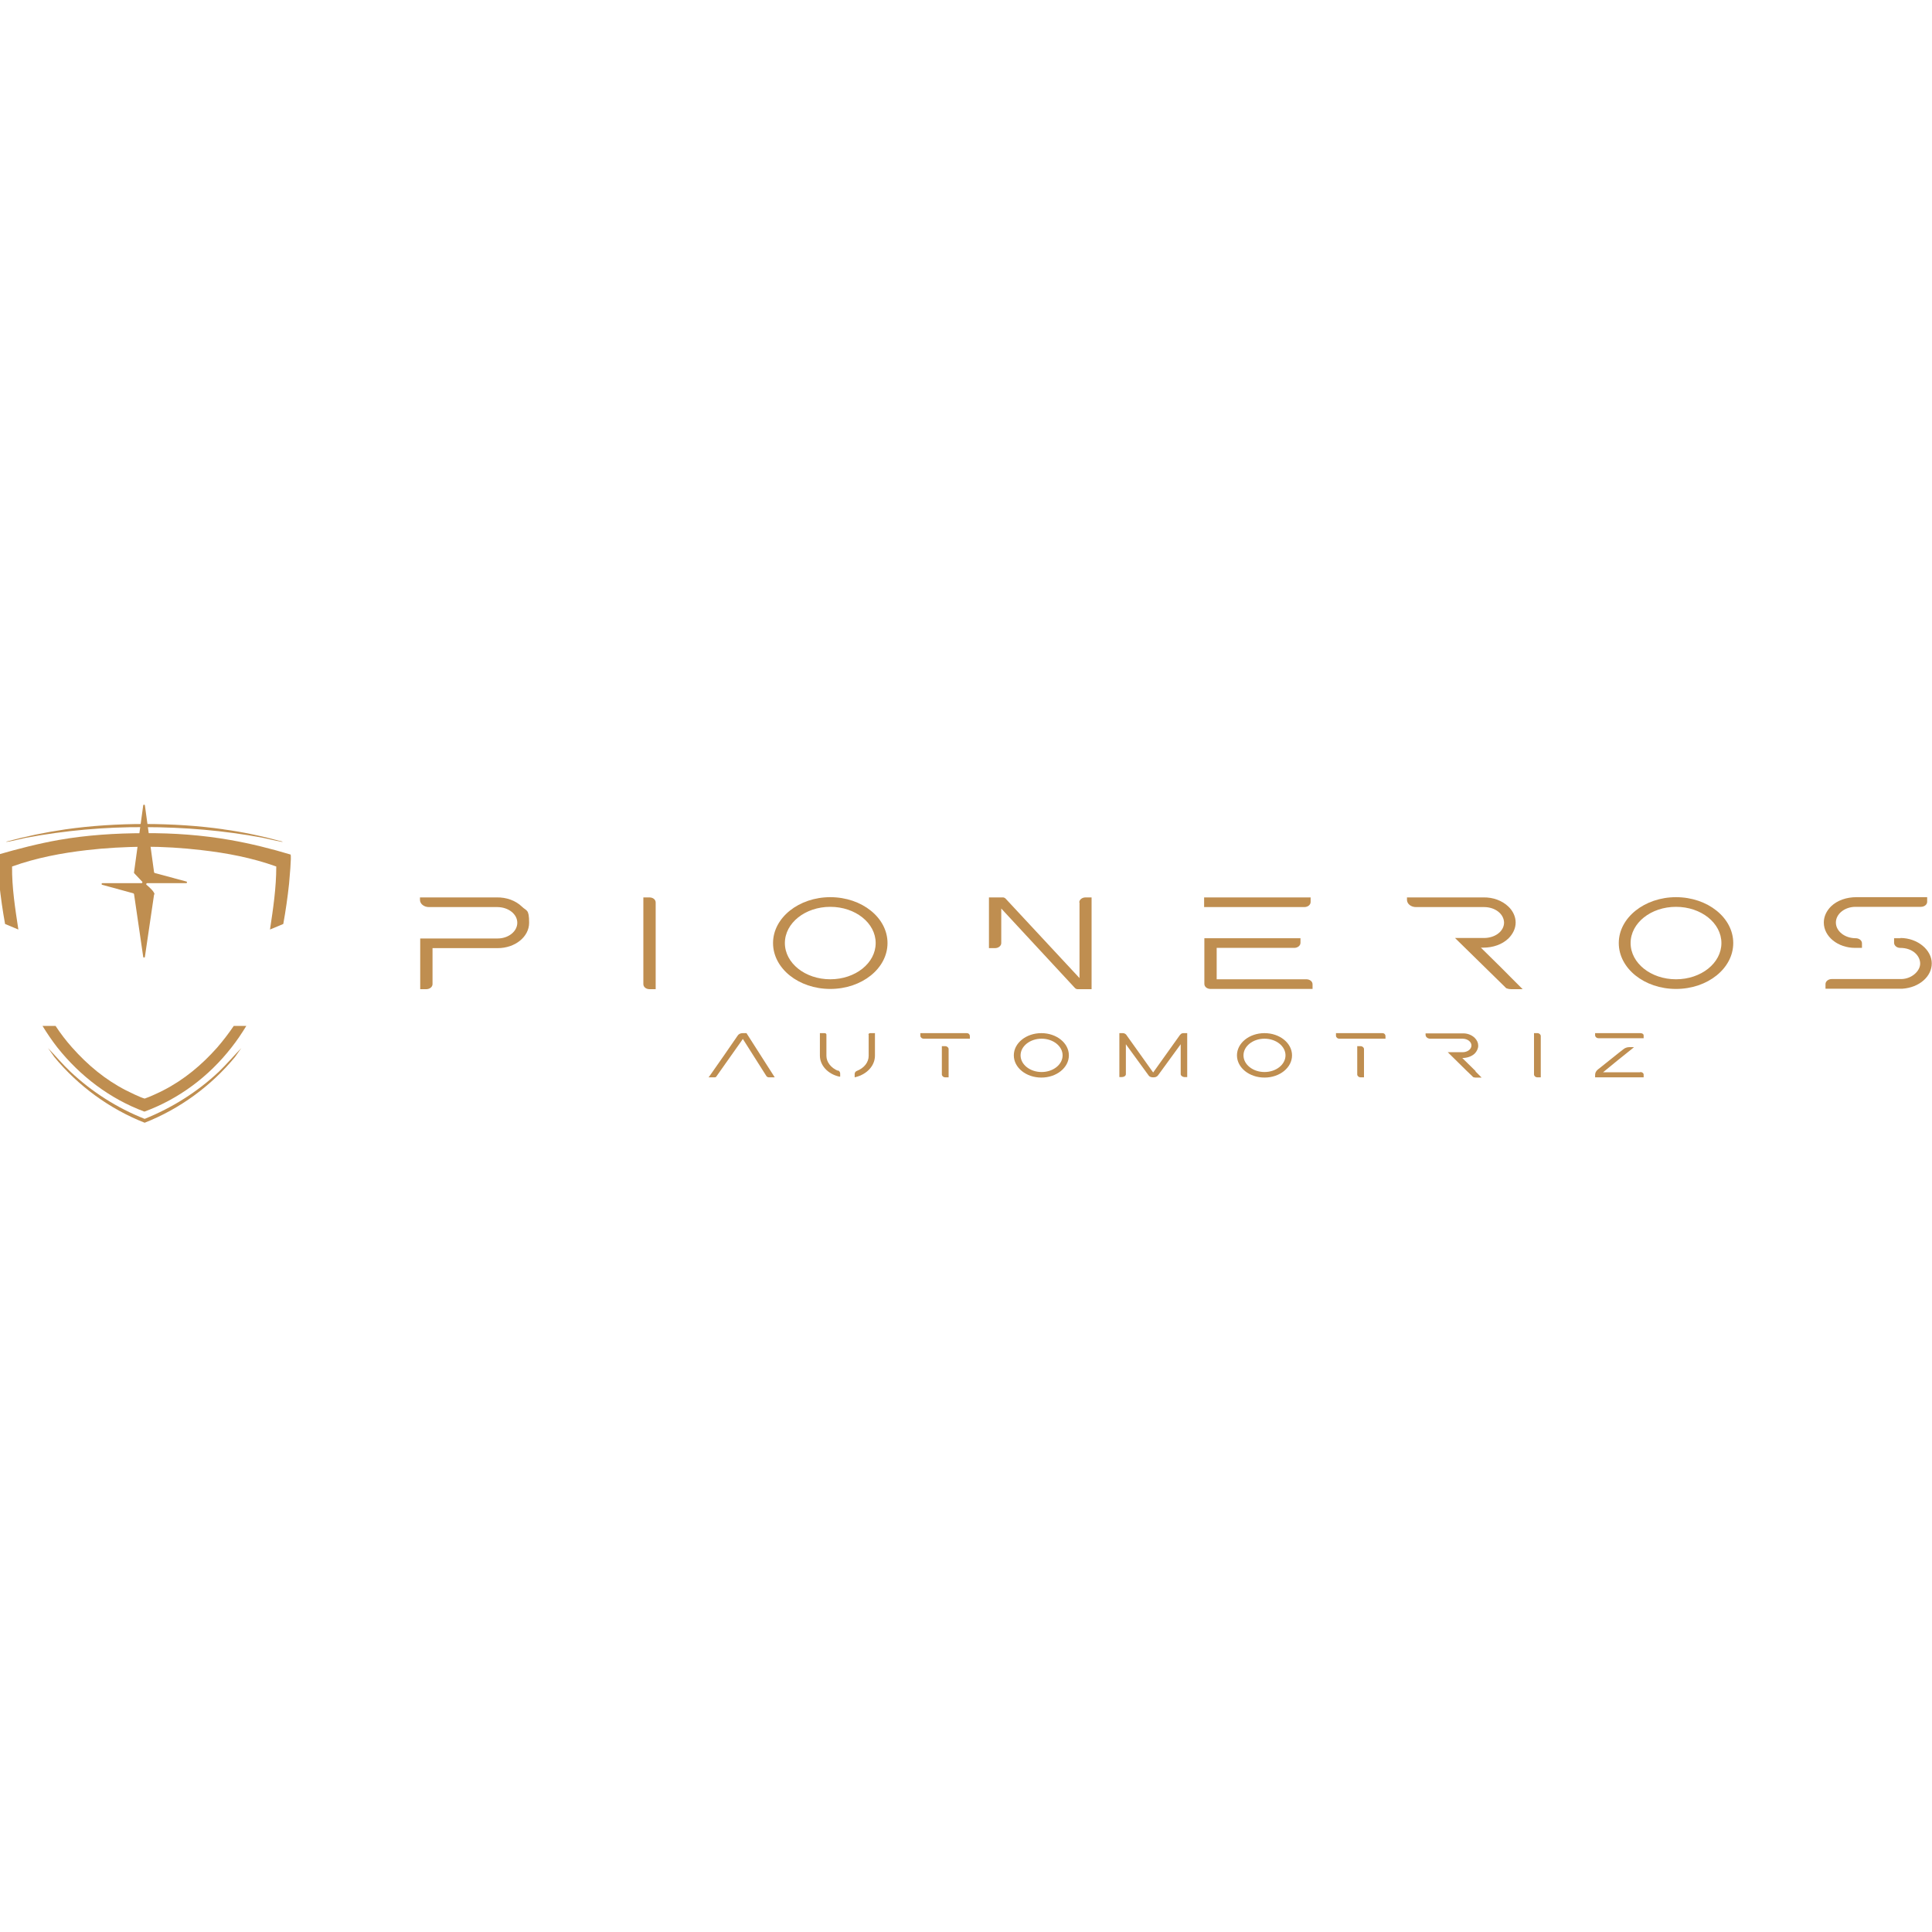
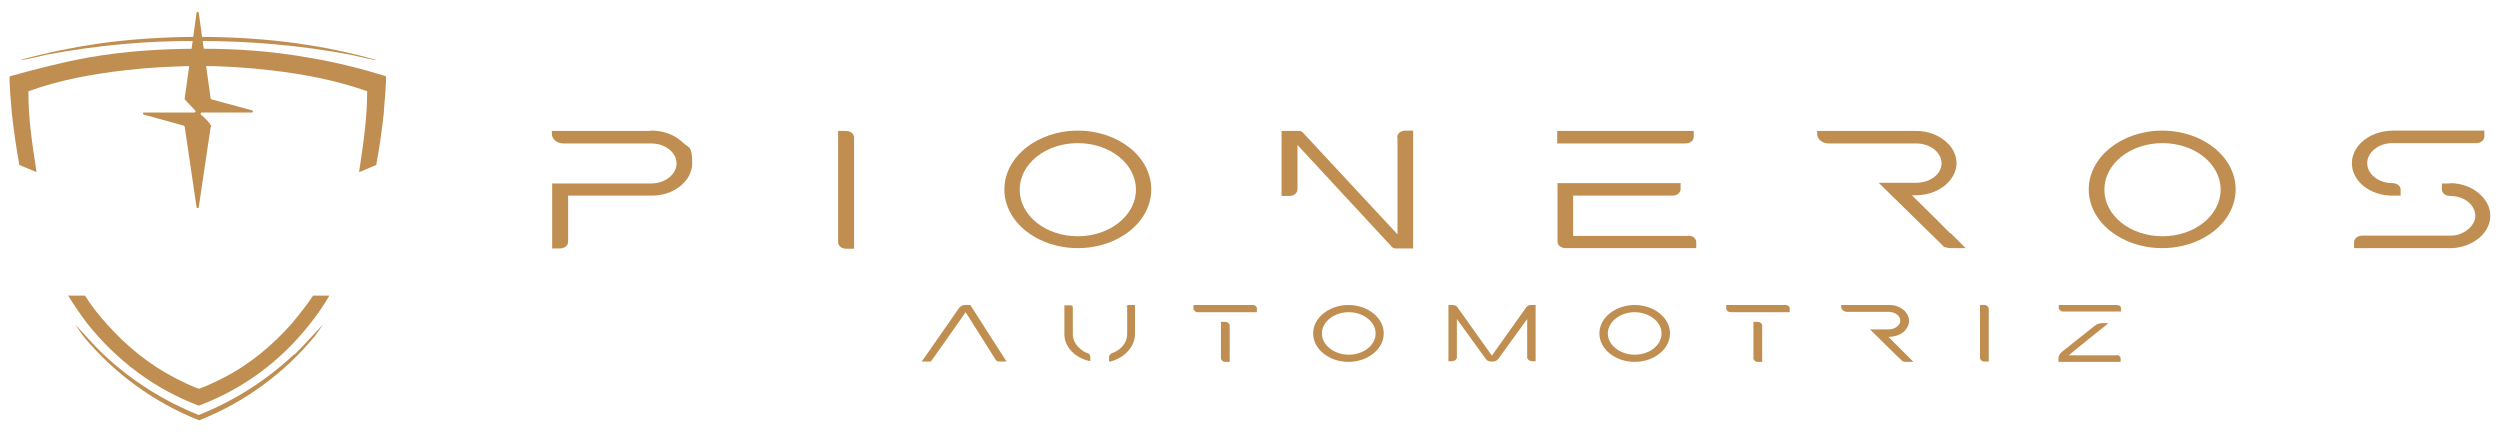
- <svg xmlns="http://www.w3.org/2000/svg" id="Capa_1" version="1.1" viewBox="0 0 800 800">
+ <svg xmlns="http://www.w3.org/2000/svg" id="Capa_1" version="1.1" viewBox="0 0 800 138.3">
  <defs>
    <style>
      .st0 {
        fill: #bf8e50;
      }
    </style>
  </defs>
  <g>
-     <path class="st0" d="M307.5,427.8c-.9,0-1.7.4-2.1,1.1,0,.1-11.5,16.6-11.6,16.7l-.4.5h2.6c.2,0,.5-.1.6-.3,0-.1,7.4-10.4,10.1-14.3l.9-1.3,9.7,15.3c.2.4.7.6,1.1.6h2.4l-11.7-18.3h-1.7Z" />
-     <path class="st0" d="M359.7,428.4v8.8c0,2.6-1.8,5-4.8,6.2-.6.2-1,.7-1,1.3v1.4s.4-.1.4-.1c4.8-1.2,8-4.8,8-8.9v-9.3h-2c-.4,0-.7.3-.7.6Z" />
-     <path class="st0" d="M347,443.4c-2.9-1.2-4.8-3.6-4.8-6.2v-8.8c0-.3-.3-.6-.7-.6h-2v.3c0,5.5,0,8.4,0,8.8h0s0,0,0,0h0s0,0,0,0c0,0,0,.1,0,.2,0,4,3.2,7.6,8,8.7h.4c0,.1,0-1.3,0-1.3,0-.6-.4-1.1-1-1.3Z" />
-     <path class="st0" d="M391.4,433.2h-1.4v11.7c0,.6.6,1.2,1.4,1.2h1.4v-11.7c0-.6-.6-1.2-1.4-1.2Z" />
-     <path class="st0" d="M400.2,427.8h-19.1v1.1c0,.6.6,1.2,1.4,1.2h19.1v-1.1c0-.3-.1-.5-.3-.8-.3-.3-.6-.4-1.1-.4Z" />
-     <path class="st0" d="M431.2,427.8c-6.3,0-11.4,4.1-11.4,9.2s5.1,9.2,11.4,9.2,11.4-4.1,11.4-9.2-5.1-9.2-11.4-9.2ZM440,437c0,3.8-3.9,6.9-8.7,6.9s-8.7-3.1-8.7-6.9,3.9-6.9,8.7-6.9,8.7,3.1,8.7,6.9Z" />
-     <path class="st0" d="M488.7,428.4l-11.2,15.7-11.2-15.7c-.3-.3-.8-.6-1.3-.6h-1.5v18.2h1c.9,0,1.7-.5,1.7-1.2v-12.4l9.4,12.9c.3.5,1,.8,1.8.8h.3c.8,0,1.4-.3,1.8-.8l9.4-12.9v12.4c0,.6.8,1.2,1.7,1.2h1v-18.2s-1.5,0-1.5,0c-.6,0-1.1.2-1.3.6Z" />
-     <path class="st0" d="M523.6,427.8c-6.3,0-11.4,4.1-11.4,9.2s5.1,9.2,11.4,9.2,11.4-4.1,11.4-9.2-5.1-9.2-11.4-9.2ZM532.3,437c0,3.8-3.9,6.9-8.7,6.9s-8.7-3.1-8.7-6.9,3.9-6.9,8.7-6.9,8.7,3.1,8.7,6.9Z" />
-     <path class="st0" d="M572.3,427.8h-19.1v1.1c0,.6.6,1.2,1.4,1.2h19.1v-1.1c0-.3-.1-.5-.3-.8-.3-.3-.6-.4-1.1-.4Z" />
-     <path class="st0" d="M563.4,433.2h-1.4v11.7c0,.6.6,1.2,1.4,1.2h1.4v-11.7c0-.6-.6-1.2-1.4-1.2Z" />
-     <path class="st0" d="M611.1,443.6c-1-1-2.3-2.3-5.6-5.5,0,0,0,0,0,0,1.9,0,3.8-.6,5.1-1.8.9-.9,1.5-2.1,1.5-3.3,0-1.2-.5-2.3-1.5-3.3-1.3-1.2-3.1-1.9-5.1-1.8h-15.2v.6c0,.9.9,1.6,1.9,1.6,9.3,0,12.2,0,13,0,.1,0,.3,0,.4,0h0c2.1,0,3.7,1.3,3.7,2.8,0,1.6-1.7,2.8-3.7,2.8h0c0,0-.2,0-.4,0-.5,0-1.8,0-4.9,0h-.8s.6.6.6.6c6.8,6.7,8.8,8.7,9.4,9.2h0s.5.5.5.5h0s0,0,0,0c.3.1.6.2.9.2h2.6l-.6-.6c-.9-.9-1.4-1.4-2-2Z" />
-     <path class="st0" d="M636.6,427.8h-1.4v17.1c0,.6.6,1.2,1.4,1.2h1.4v-17.1c0-.6-.6-1.2-1.4-1.2Z" />
-     <path class="st0" d="M679.2,427.8h-18.7v.9c0,.6.6,1.2,1.4,1.2h18.7v-1.1c0-.6-.5-1-1.4-1Z" />
-     <path class="st0" d="M679.2,444h-15.4c3.2-2.7,9.1-7.4,12.1-9.8l.7-.6h-1.9c-.9,0-1.8.3-2.4.8,0,0-.6.4-10.7,8.5-.7.6-1.1,1.3-1.1,2.2v1h20.1v-1.1c0-.7-.7-1.1-1.4-1.1Z" />
+     <path class="st0" d="M308.9,97.6c-.9,0-1.7.4-2.1,1.1,0,0-11.4,16.4-11.5,16.5l-.4.5h2.6c.2,0,.5,0,.6-.3,0,0,7.3-10.3,10-14.2l.9-1.3,9.6,15.2c.2.4.7.6,1.1.6h2.4l-11.6-18.1h-1.7.1Z" />
+     <path class="st0" d="M360.7,98.2v8.7c0,2.6-1.8,5-4.8,6.1-.6.2-1,.7-1,1.3v1.4h.4c4.8-1.3,7.9-4.9,7.9-8.9v-9.2h-2c-.4,0-.7.3-.7.6h.2Z" />
+     <path class="st0" d="M348.1,113.1c-2.9-1.2-4.8-3.6-4.8-6.1v-8.7c0-.3-.3-.6-.7-.6h-2v9h0v.2c0,4,3.2,7.5,7.9,8.6h.4v-1.3c0-.6-.4-1.1-1-1.3v.2h.2Z" />
+     <path class="st0" d="M392.1,103h-1.4v11.6c0,.6.6,1.2,1.4,1.2h1.4v-11.6c0-.6-.6-1.2-1.4-1.2Z" />
+     <path class="st0" d="M400.8,97.6h-18.9v1.1c0,.6.6,1.2,1.4,1.2h18.9v-1.1c0-.3,0-.5-.3-.8s-.6-.4-1.1-.4h0Z" />
+     <path class="st0" d="M431.5,97.6c-6.2,0-11.3,4.1-11.3,9.1s5.1,9.1,11.3,9.1,11.3-4.1,11.3-9.1-5.1-9.1-11.3-9.1ZM440.2,106.7c0,3.8-3.9,6.8-8.6,6.8s-8.6-3.1-8.6-6.8,3.9-6.8,8.6-6.8,8.6,3.1,8.6,6.8Z" />
+     <path class="st0" d="M488.5,98.2l-11.1,15.6-11.1-15.6c-.3-.3-.8-.6-1.3-.6h-1.5v18h1c.9,0,1.7-.5,1.7-1.2v-12.3l9.3,12.8c.3.5,1,.8,1.8.8h.3c.8,0,1.4-.3,1.8-.8l9.3-12.8v12.3c0,.6.8,1.2,1.7,1.2h1v-18h-1.5c-.6,0-1.1.2-1.3.6h0Z" />
+     <path class="st0" d="M523.1,97.6c-6.2,0-11.3,4.1-11.3,9.1s5.1,9.1,11.3,9.1,11.3-4.1,11.3-9.1-5.1-9.1-11.3-9.1ZM531.7,106.7c0,3.8-3.9,6.8-8.6,6.8s-8.6-3.1-8.6-6.8,3.9-6.8,8.6-6.8,8.6,3.1,8.6,6.8Z" />
+     <path class="st0" d="M571.3,97.6h-18.9v1.1c0,.6.6,1.2,1.4,1.2h18.9v-1.1c0-.3,0-.5-.3-.8s-.6-.4-1.1-.4h0Z" />
+     <path class="st0" d="M562.5,103h-1.4v11.6c0,.6.6,1.2,1.4,1.2h1.4v-11.6c0-.6-.6-1.2-1.4-1.2Z" />
+     <path class="st0" d="M609.8,113.3c-1-1-2.3-2.3-5.5-5.5h0c1.9,0,3.8-.6,5.1-1.8.9-.9,1.5-2.1,1.5-3.3s-.5-2.3-1.5-3.3c-1.3-1.2-3.1-1.9-5.1-1.8h-15.1v.6c0,.9.9,1.6,1.9,1.6h13.3c2.1,0,3.7,1.3,3.7,2.8s-1.7,2.8-3.7,2.8h-6l.6.6c6.7,6.6,8.7,8.6,9.3,9.1h0l.5.5h0c.3,0,.6.2.9.2h2.6l-.6-.6c-.9-.9-1.4-1.4-2-2h.2-.1Z" />
+     <path class="st0" d="M635,97.6h-1.4v16.9c0,.6.6,1.2,1.4,1.2h1.4v-16.9c0-.6-.6-1.2-1.4-1.2Z" />
+     <path class="st0" d="M677.3,97.6h-18.5v.9c0,.6.6,1.2,1.4,1.2h18.5v-1.1c0-.6-.5-1-1.4-1Z" />
+     <path class="st0" d="M677.3,113.7h-15.3c3.2-2.7,9-7.3,12-9.7l.7-.6h-1.9c-.9,0-1.8.3-2.4.8,0,0-.6.4-10.6,8.4-.7.6-1.1,1.3-1.1,2.2v1h19.9v-1.1c0-.7-.7-1.1-1.4-1.1h0Z" />
  </g>
  <g>
-     <path class="st0" d="M205.6,371.6s-.7,0-12.5,0h-19.2v1c0,1.7,1.7,3,3.7,3,19.6,0,25.6,0,27.5,0,.4,0,.6,0,.8,0h0c4.6,0,8.3,2.9,8.3,6.5s-3.7,6.5-8.1,6.5h-.2q-.8,0-18.4,0h-13.5s0,21,0,21h2.5c1.4,0,2.6-.9,2.6-2.1v-14.9h27c7.2,0,13-4.7,13-10.5s-1.1-4.8-3-6.7c-2.6-2.5-6.4-3.9-10.5-3.8Z" />
-     <path class="st0" d="M268.9,371.6h-2.5v35.9c0,1.2,1.1,2.1,2.6,2.1h2.5v-35.9c0-1.2-1.1-2.1-2.6-2.1Z" />
-     <path class="st0" d="M343.8,371.5c-13,0-23.7,8.5-23.7,19s10.6,19,23.7,19,23.7-8.5,23.7-19-10.6-19-23.7-19ZM362.6,390.5c0,8.3-8.4,15-18.8,15s-18.8-6.7-18.8-15,8.4-15,18.8-15,18.8,6.7,18.8,15Z" />
-     <path class="st0" d="M447,373.7v31.3l-30.6-32.9c-.3-.3-.7-.5-1.1-.5h-5.8v21h2.5c1.4,0,2.6-.9,2.6-2.1v-14.3l30.5,32.9c.3.3.7.5,1.1.5h5.8v-38h-2.5c-1.4,0-2.6.9-2.6,2.1Z" />
-     <path class="st0" d="M625.6,404.7c-2.1-2.1-4.9-5-12.4-12.3.9,0,1,0,1,0,4,0,7.8-1.3,10.4-3.8,1.9-1.9,3-4.2,3-6.6,0-2.4-1.1-4.8-3-6.6-2.6-2.5-6.4-3.9-10.4-3.8,0,0-.3,0-5,0h-26.6s0,1,0,1c0,1.7,1.7,3,3.7,3,19.4,0,25.5,0,27.4,0,.4,0,.7,0,.8,0h0c4.6,0,8.2,2.8,8.3,6.4,0,3.6-3.7,6.4-8.3,6.4h0c-.2,0-.4,0-.9,0-1.2,0-3.9,0-10.3,0h-.8s.6.6.6.6c15.7,15.4,19.3,18.9,20.1,19.7h0s.5.5.5.5h0c0,0,.2,0,.3.1.5.2,1.1.3,1.8.3h4.7l-.6-.6c-1.8-1.8-2.9-2.9-4.3-4.3Z" />
-     <path class="st0" d="M694,371.5c-13,0-23.7,8.5-23.7,19s10.6,19,23.7,19,23.7-8.5,23.7-19-10.6-19-23.7-19ZM712.8,390.5c0,8.3-8.4,15-18.8,15s-18.8-6.7-18.8-15,8.4-15,18.8-15,18.8,6.7,18.8,15Z" />
-     <path class="st0" d="M787,388.5h-2.7s0,1.9,0,1.9c0,1.1,1.1,2.1,2.5,2.1,5.4,0,8.3,3.4,8.3,6.5s-3.5,6.3-7.7,6.4h-28.9c-1.4,0-2.6.9-2.6,2.1v1.9h1.3c9.6,0,20.6,0,26.4,0s4,0,4.2,0c6.9-.5,12.1-5,12.1-10.5s-5.8-10.5-13-10.5Z" />
-     <path class="st0" d="M768.4,392.5h2.6v-1.9c0-1.2-1.2-2.1-2.6-2.1-4.5,0-8.2-2.9-8.2-6.5s3.7-6.5,8.1-6.5h.2q1,0,14.5,0h12.4c1.4,0,2.6-.9,2.6-2.1v-1.9h-29.3c-4.1,0-7.9,1.3-10.5,3.8-1.9,1.9-3,4.2-3,6.7,0,5.8,5.8,10.5,13,10.5Z" />
-     <path class="st0" d="M542.7,373.5v-1.9h-44.1v4h41.5c1.4,0,2.6-.9,2.6-2.1Z" />
-     <path class="st0" d="M540.9,405.5h-37.1v-13h32.1c1.4,0,2.6-.9,2.6-2.1v-1.9h-39.8v18.9c0,1.2,1.1,2.1,2.6,2.1h42.2s0-1.9,0-1.9c0-1.2-1.1-2.1-2.6-2.1Z" />
+     <path class="st0" d="M208,41.9h-31.4v1c0,1.7,1.7,3,3.7,3h28c4.6,0,8.2,2.9,8.2,6.4s-3.7,6.4-8,6.4h-31.8v20.8h2.5c1.4,0,2.6-.9,2.6-2.1v-14.8h26.8c7.1,0,12.9-4.7,12.9-10.4s-1.1-4.8-3-6.6c-2.6-2.5-6.3-3.9-10.4-3.8h-.1Z" />
+     <path class="st0" d="M270.7,41.9h-2.5v35.6c0,1.2,1.1,2.1,2.6,2.1h2.5v-35.6c0-1.2-1.1-2.1-2.6-2.1Z" />
+     <path class="st0" d="M344.9,41.8c-12.9,0-23.5,8.4-23.5,18.8s10.5,18.8,23.5,18.8,23.5-8.4,23.5-18.8-10.5-18.8-23.5-18.8ZM363.5,60.7c0,8.2-8.3,14.9-18.6,14.9s-18.6-6.6-18.6-14.9,8.3-14.9,18.6-14.9,18.6,6.6,18.6,14.9Z" />
+     <path class="st0" d="M447.2,44v31l-30.3-32.6c-.3-.3-.7-.5-1.1-.5h-5.7v20.8h2.5c1.4,0,2.6-.9,2.6-2.1v-14.2l30.2,32.6c.3.3.7.5,1.1.5h5.7v-37.7h-2.5c-1.4,0-2.6.9-2.6,2.1h0Z" />
+     <path class="st0" d="M624.1,74.7c-2.1-2.1-4.9-5-12.3-12.2h1c4,0,7.7-1.3,10.3-3.8,1.9-1.9,3-4.2,3-6.5s-1.1-4.8-3-6.5c-2.6-2.5-6.3-3.9-10.3-3.8h-31.3v1c0,1.7,1.7,3,3.7,3h27.9c4.6,0,8.1,2.8,8.2,6.3,0,3.6-3.7,6.3-8.2,6.3h-11.9l.6.6c15.6,15.3,19.1,18.7,19.9,19.5h0l.5.5h.3c.5.2,1.1.3,1.8.3h4.7l-.6-.6c-1.8-1.8-2.9-2.9-4.3-4.3h0v.2Z" />
+     <path class="st0" d="M691.9,41.8c-12.9,0-23.5,8.4-23.5,18.8s10.5,18.8,23.5,18.8,23.5-8.4,23.5-18.8-10.5-18.8-23.5-18.8ZM710.6,60.7c0,8.2-8.3,14.9-18.6,14.9s-18.6-6.6-18.6-14.9,8.3-14.9,18.6-14.9,18.6,6.6,18.6,14.9Z" />
+     <path class="st0" d="M784.1,58.7h-2.7v1.9c0,1.1,1.1,2.1,2.5,2.1,5.4,0,8.2,3.4,8.2,6.4s-3.5,6.2-7.6,6.3h-28.6c-1.4,0-2.6.9-2.6,2.1v1.9h27.4c5.7,0,4,0,4.2,0,6.8-.5,12-5,12-10.4s-5.7-10.4-12.9-10.4h0Z" />
+     <path class="st0" d="M765.6,62.6h2.6v-1.9c0-1.2-1.2-2.1-2.6-2.1-4.5,0-8.1-2.9-8.1-6.4s3.7-6.4,8-6.4h26.9c1.4,0,2.6-.9,2.6-2.1v-1.9h-29c-4.1,0-7.8,1.3-10.4,3.8-1.9,1.9-3,4.2-3,6.6,0,5.7,5.7,10.4,12.9,10.4h.2-.1Z" />
+     <path class="st0" d="M542,43.8v-1.9h-43.7v4h41.1c1.4,0,2.6-.9,2.6-2.1h0Z" />
+     <path class="st0" d="M540.2,75.5h-36.8v-12.9h31.8c1.4,0,2.6-.9,2.6-2.1v-1.9h-39.4v18.7c0,1.2,1.1,2.1,2.6,2.1h41.8v-1.9c0-1.2-1.1-2.1-2.6-2.1h0Z" />
  </g>
  <g>
-     <path class="st0" d="M92.6,343.4c-10.5-1.5-21.6-2.2-32.7-2.2,0,0,0,0,0,0s0,0,0,0c-11.1,0-22.1.7-32.7,2.2-8.3,1.2-16.5,2.9-24.6,5.1,0,.2.6,0,.8,0,2.4-.4,5-1.1,7.4-1.6,16-3,32.5-4.5,49-4.4,0,0,0,0,0,0s0,0,0,0c16.5,0,33,1.4,49,4.4,2.4.5,5.1,1.2,7.4,1.6.2,0,.8.2.8,0-8.1-2.2-16.3-4-24.6-5.1Z" />
-     <path class="st0" d="M120.5,353.9c-8.3-2.5-16.7-4.6-25.3-6.1-11.4-2-23.3-2.9-35.4-2.8-12,0-24,.8-35.4,2.8-8.5,1.5-17,3.7-25.3,6.1-.5.3.5,10.6.6,12,.6,5.6,1.4,11.2,2.4,16.7l5.5,2.3c-1.3-8.6-2.7-17.4-2.6-26.1,10-3.6,20.6-5.6,31.1-6.8,7.7-.9,15.6-1.3,23.6-1.4,8,0,15.9.5,23.6,1.4,10.6,1.2,21.1,3.2,31.1,6.8,0,8.8-1.3,17.5-2.6,26.1l5.5-2.3c1-5.5,1.8-11.1,2.4-16.7.1-1.4,1.1-11.6.6-12Z" />
-     <path class="st0" d="M96.8,424.8c-2.1,3.1-4.4,6.1-6.9,9-6.4,7.2-13.7,13.3-22.3,17.7-1.1.6-5.8,2.8-7.7,3.4-1.9-.5-6.5-2.8-7.7-3.4-8.6-4.4-15.9-10.5-22.3-17.7-2.5-2.8-4.8-5.8-6.9-9h-5.4c1.9,3.1,4,6.2,6.2,9,9.4,11.8,21.7,21.2,36,26.5,14.4-5.3,26.7-14.6,36-26.5,2.3-2.9,4.3-5.9,6.2-9h-5.4Z" />
-     <path class="st0" d="M90.7,443.7c-8.9,8.4-19.4,15-30.8,19.6-11.4-4.5-21.9-11.2-30.8-19.6-3.3-3.1-6.1-6.5-9.2-9.7l2.6,3.7c9.9,12,22.9,21.5,37.4,27.2,14.5-5.7,27.5-15.2,37.4-27.2l2.6-3.7c-3.1,3.2-6,6.6-9.2,9.7Z" />
-     <path class="st0" d="M64,370.4c0-1.1-2.1-3-3.3-4-.3-.2-.1-.7.2-.7h16.2c.4,0,.5-.6,0-.7l-13-3.5c-.1,0-.3-.2-.3-.3l-3.8-27.7c0-.4-.7-.4-.7,0l-3.8,27.7c0,.1,0,.2,0,.3l3.4,3.6c.2.2,0,.6-.3.6h-16.2c-.4,0-.5.6,0,.7l12.8,3.5c.1,0,.2.2.3.3l3.8,26c0,.4.7.4.7,0l3.8-25.8s0,0,0-.1Z" />
+     <path class="st0" d="M96,14c-10.4-1.5-21.4-2.2-32.4-2.2h0c-11,0-21.9.7-32.4,2.2-8.2,1.2-16.4,2.9-24.4,5.1,0,.2.6,0,.8,0,2.4-.4,5-1.1,7.3-1.6,15.9-3,32.2-4.5,48.6-4.4h0c16.4,0,32.7,1.4,48.6,4.4,2.4.5,5.1,1.2,7.3,1.6.2,0,.8.2.8,0-8-2.2-16.2-4-24.4-5.1h.2Z" />
+     <path class="st0" d="M123.6,24.4c-8.2-2.5-16.5-4.6-25.1-6-11.3-2-23.1-2.9-35.1-2.8-11.9,0-23.8.8-35.1,2.8-8.4,1.5-16.8,3.7-25.1,6-.5.3.5,10.5.6,11.9.6,5.5,1.4,11.1,2.4,16.5l5.5,2.3c-1.3-8.5-2.7-17.2-2.6-25.9,9.9-3.6,20.4-5.5,30.8-6.7,7.6-.9,15.5-1.3,23.4-1.4,7.9,0,15.8.5,23.4,1.4,10.5,1.2,20.9,3.2,30.8,6.7,0,8.7-1.3,17.3-2.6,25.9l5.5-2.3c1-5.5,1.8-11,2.4-16.5,0-1.4,1.1-11.5.6-11.9,0,0,.2,0,.2,0Z" />
+     <path class="st0" d="M100.2,94.6c-2.1,3.1-4.4,6-6.8,8.9-6.3,7.1-13.6,13.2-22.1,17.5-1.1.6-5.7,2.8-7.6,3.4-1.9-.5-6.4-2.8-7.6-3.4-8.5-4.4-15.8-10.4-22.1-17.5-2.5-2.8-4.8-5.7-6.8-8.9h-5.4c1.9,3.1,4,6.1,6.1,8.9,9.3,11.7,21.5,21,35.7,26.3,14.3-5.3,26.5-14.5,35.7-26.3,2.3-2.9,4.3-5.8,6.1-8.9h-5.4.2Z" />
+     <path class="st0" d="M94.1,113.4c-8.8,8.3-19.2,14.9-30.5,19.4-11.3-4.5-21.7-11.1-30.5-19.4-3.3-3.1-6-6.4-9.1-9.6l2.6,3.7c9.8,11.9,22.7,21.3,37.1,27,14.4-5.6,27.3-15.1,37.1-27l2.6-3.7c-3.1,3.2-5.9,6.5-9.1,9.6h-.2Z" />
+     <path class="st0" d="M67.6,40.7c0-1.1-2.1-3-3.3-4-.3-.2,0-.7.2-.7h16.1c.4,0,.5-.6,0-.7l-12.9-3.5s-.3-.2-.3-.3l-3.8-27.4c0-.4-.7-.4-.7,0l-3.8,27.4v.3l3.4,3.6c.2.2,0,.6-.3.6h-16.1c-.4,0-.5.6,0,.7l12.7,3.5.3.3,3.8,25.8c0,.4.7.4.7,0l3.8-25.6h0s.2,0,.2,0Z" />
  </g>
</svg>
